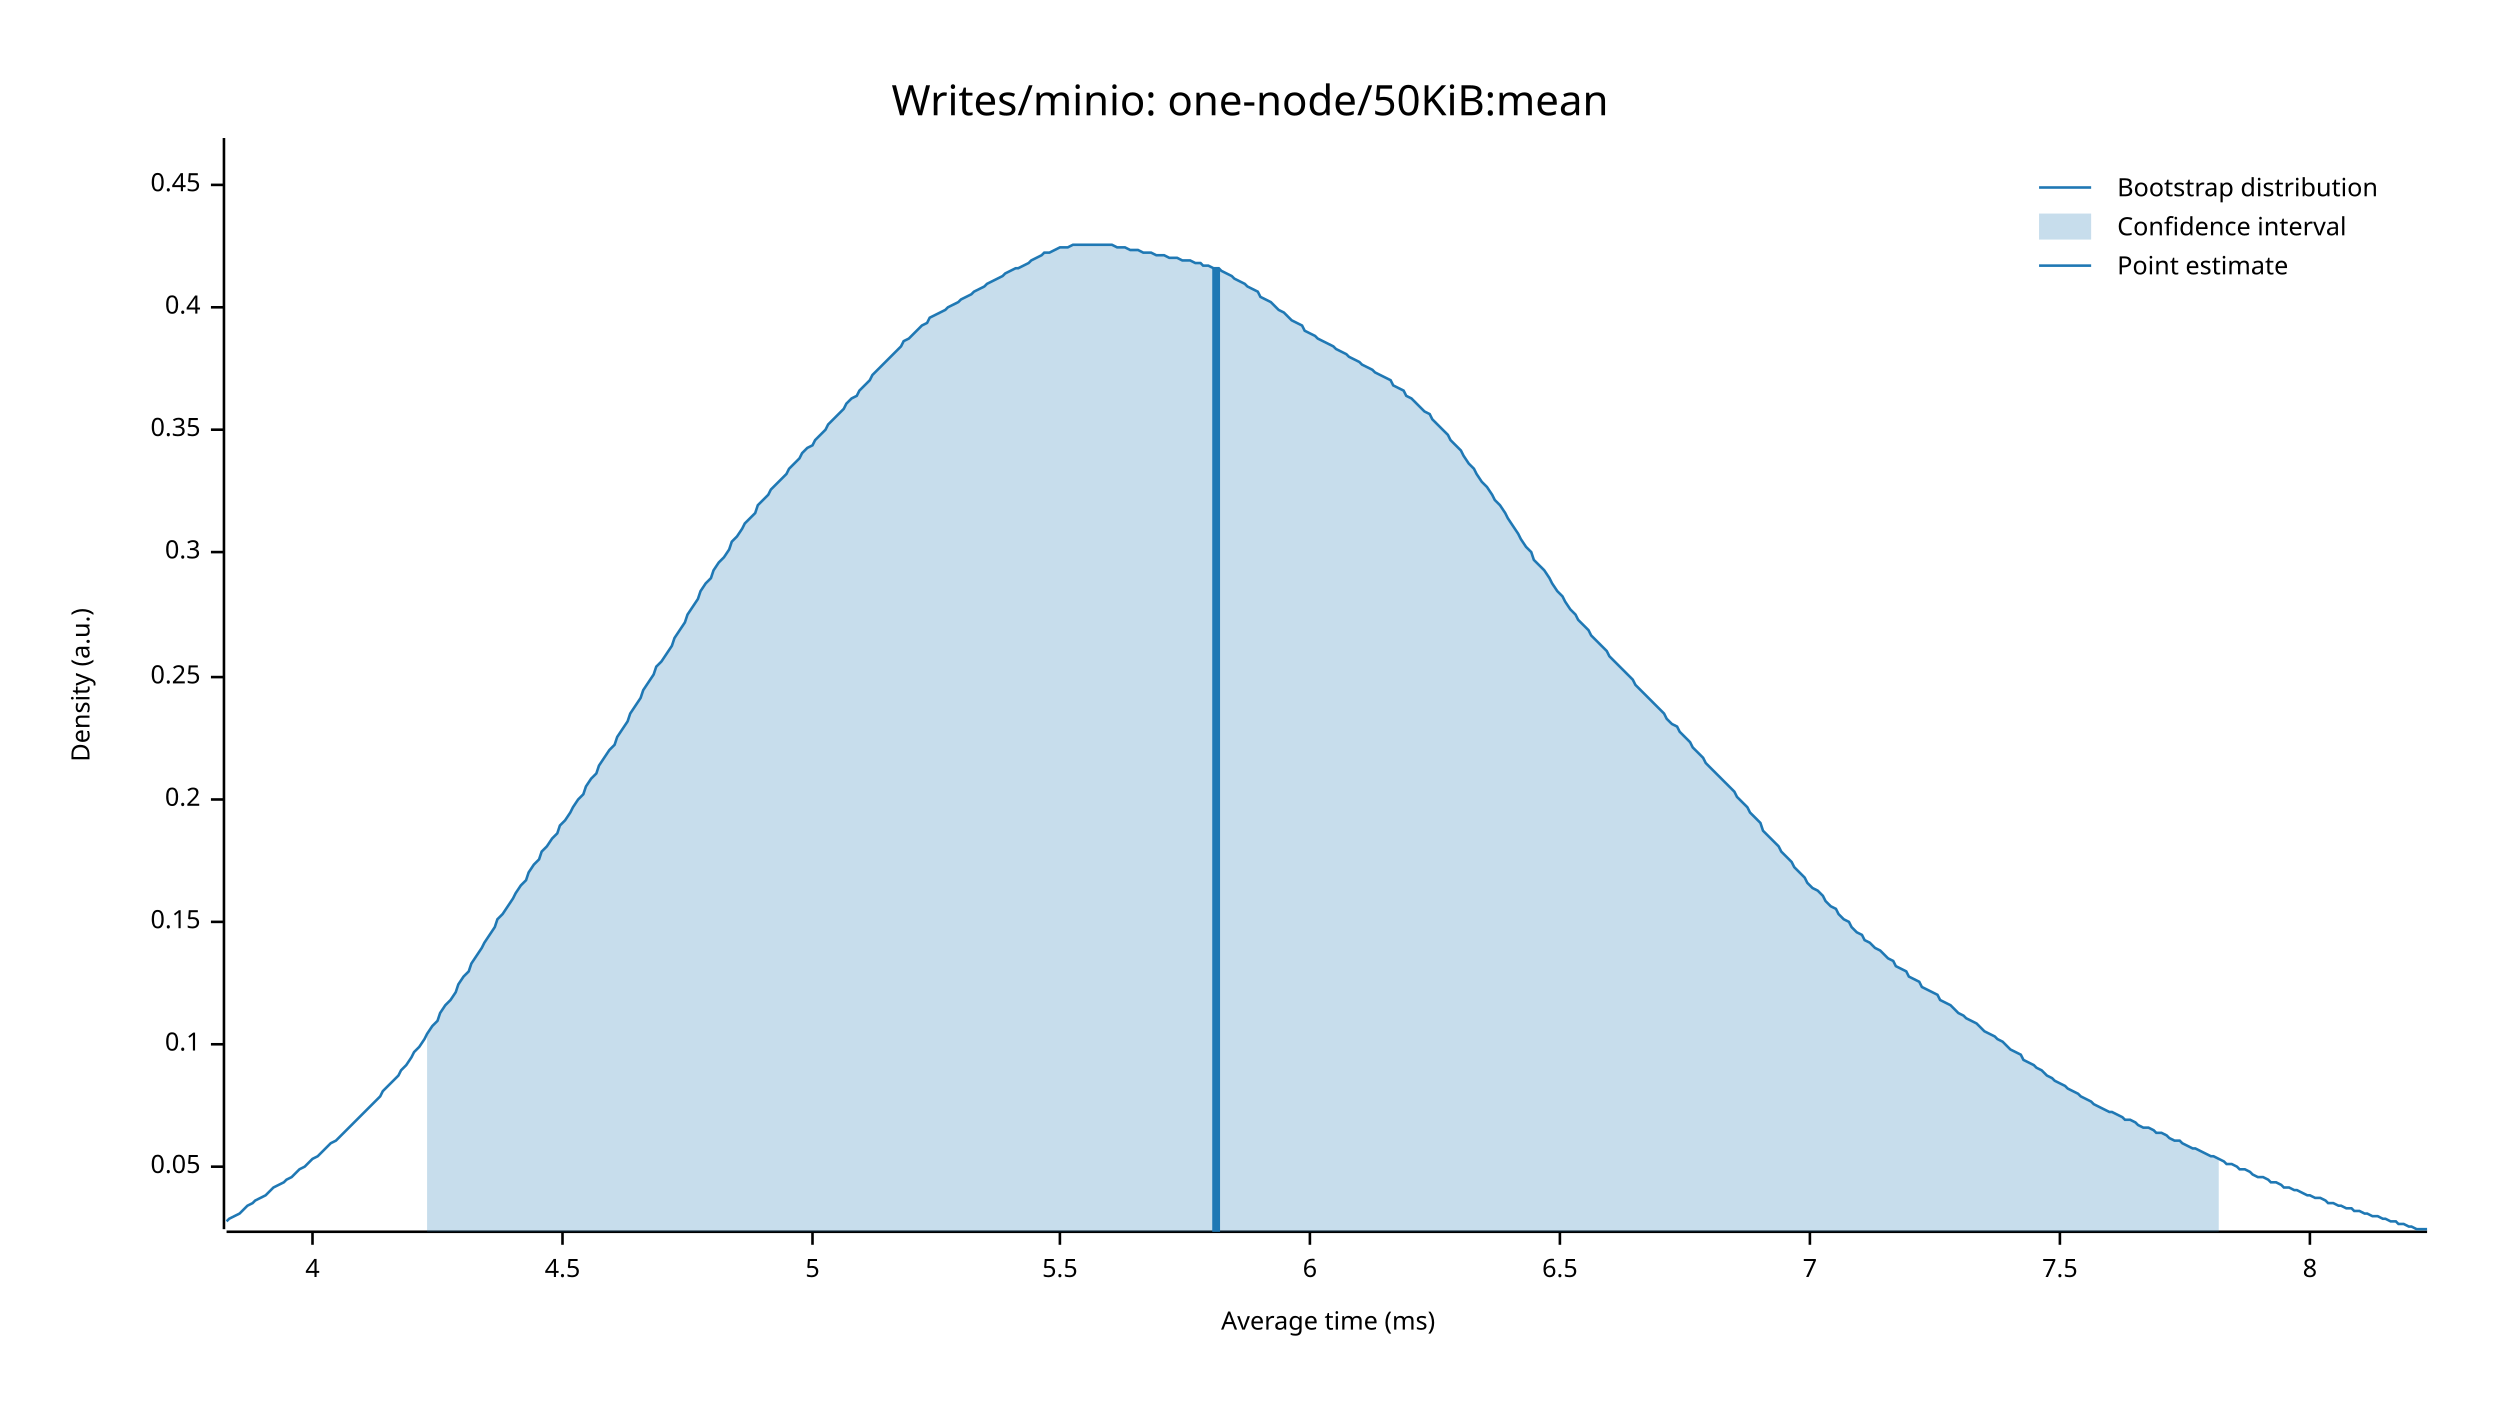
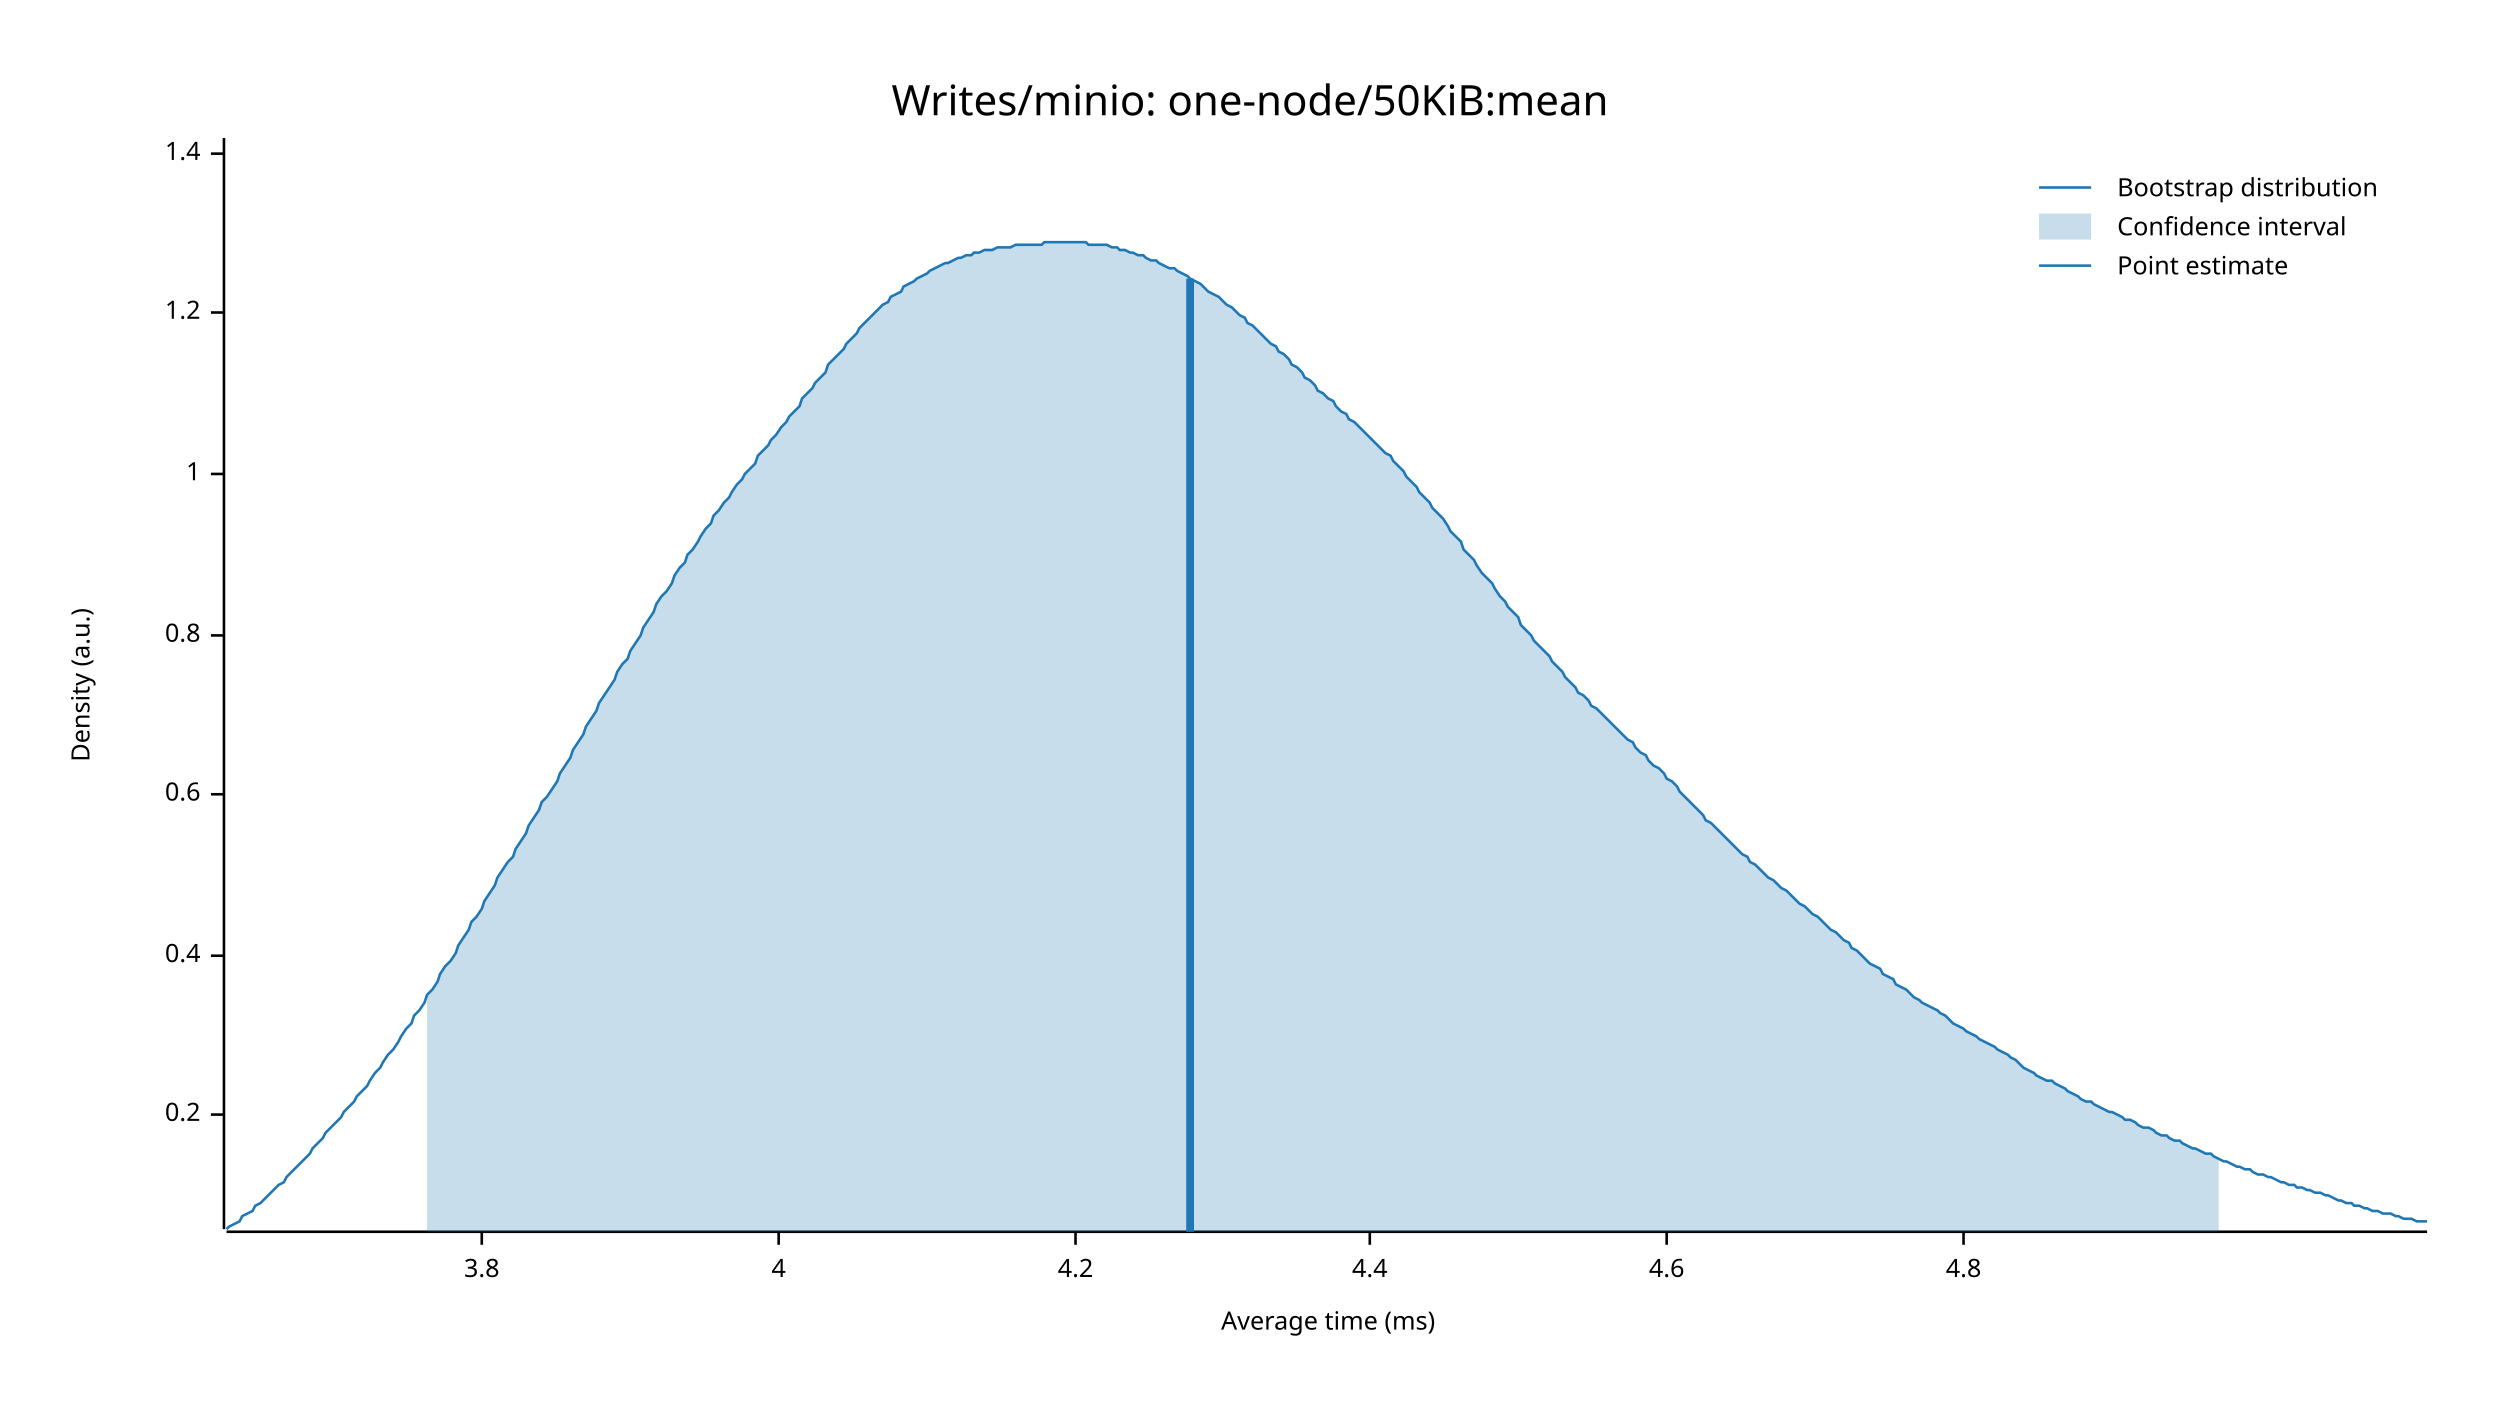
<svg xmlns="http://www.w3.org/2000/svg" width="960" height="540" viewBox="0 0 960 540">
  <text x="480" y="32" dy="0.76em" text-anchor="middle" font-family="sans-serif" font-size="16.129" opacity="1" fill="#000000">
Writes/minio: one-node/50KiB:mean
</text>
  <text x="27" y="263" dy="0.76em" text-anchor="middle" font-family="sans-serif" font-size="9.677" opacity="1" fill="#000000" transform="rotate(270, 27, 263)">
Density (a.u.)
</text>
  <text x="510" y="513" dy="-0.5ex" text-anchor="middle" font-family="sans-serif" font-size="9.677" opacity="1" fill="#000000">
Average time (ms)
</text>
  <polyline fill="none" opacity="1" stroke="#000000" stroke-width="1" points="86,53 86,472 " />
-   <text x="77" y="448" dy="0.5ex" text-anchor="end" font-family="sans-serif" font-size="9.677" opacity="1" fill="#000000">
- 0.05
- </text>
-   <polyline fill="none" opacity="1" stroke="#000000" stroke-width="1" points="81,448 86,448 " />
-   <text x="77" y="401" dy="0.5ex" text-anchor="end" font-family="sans-serif" font-size="9.677" opacity="1" fill="#000000">
- 0.1
- </text>
-   <polyline fill="none" opacity="1" stroke="#000000" stroke-width="1" points="81,401 86,401 " />
-   <text x="77" y="354" dy="0.5ex" text-anchor="end" font-family="sans-serif" font-size="9.677" opacity="1" fill="#000000">
- 0.15
- </text>
-   <polyline fill="none" opacity="1" stroke="#000000" stroke-width="1" points="81,354 86,354 " />
-   <text x="77" y="307" dy="0.5ex" text-anchor="end" font-family="sans-serif" font-size="9.677" opacity="1" fill="#000000">
+   <text x="77" y="428" dy="0.5ex" text-anchor="end" font-family="sans-serif" font-size="9.677" opacity="1" fill="#000000">
0.2
</text>
-   <polyline fill="none" opacity="1" stroke="#000000" stroke-width="1" points="81,307 86,307 " />
-   <text x="77" y="260" dy="0.5ex" text-anchor="end" font-family="sans-serif" font-size="9.677" opacity="1" fill="#000000">
- 0.25
- </text>
-   <polyline fill="none" opacity="1" stroke="#000000" stroke-width="1" points="81,260 86,260 " />
-   <text x="77" y="212" dy="0.5ex" text-anchor="end" font-family="sans-serif" font-size="9.677" opacity="1" fill="#000000">
- 0.3
- </text>
-   <polyline fill="none" opacity="1" stroke="#000000" stroke-width="1" points="81,212 86,212 " />
-   <text x="77" y="165" dy="0.5ex" text-anchor="end" font-family="sans-serif" font-size="9.677" opacity="1" fill="#000000">
- 0.35
- </text>
-   <polyline fill="none" opacity="1" stroke="#000000" stroke-width="1" points="81,165 86,165 " />
-   <text x="77" y="118" dy="0.5ex" text-anchor="end" font-family="sans-serif" font-size="9.677" opacity="1" fill="#000000">
+   <polyline fill="none" opacity="1" stroke="#000000" stroke-width="1" points="81,428 86,428 " />
+   <text x="77" y="367" dy="0.5ex" text-anchor="end" font-family="sans-serif" font-size="9.677" opacity="1" fill="#000000">
0.4
</text>
-   <polyline fill="none" opacity="1" stroke="#000000" stroke-width="1" points="81,118 86,118 " />
-   <text x="77" y="71" dy="0.5ex" text-anchor="end" font-family="sans-serif" font-size="9.677" opacity="1" fill="#000000">
- 0.45
+   <polyline fill="none" opacity="1" stroke="#000000" stroke-width="1" points="81,367 86,367 " />
+   <text x="77" y="305" dy="0.5ex" text-anchor="end" font-family="sans-serif" font-size="9.677" opacity="1" fill="#000000">
+ 0.6
</text>
-   <polyline fill="none" opacity="1" stroke="#000000" stroke-width="1" points="81,71 86,71 " />
+   <polyline fill="none" opacity="1" stroke="#000000" stroke-width="1" points="81,305 86,305 " />
+   <text x="77" y="244" dy="0.5ex" text-anchor="end" font-family="sans-serif" font-size="9.677" opacity="1" fill="#000000">
+ 0.8
+ </text>
+   <polyline fill="none" opacity="1" stroke="#000000" stroke-width="1" points="81,244 86,244 " />
+   <text x="77" y="182" dy="0.5ex" text-anchor="end" font-family="sans-serif" font-size="9.677" opacity="1" fill="#000000">
+ 1
+ </text>
+   <polyline fill="none" opacity="1" stroke="#000000" stroke-width="1" points="81,182 86,182 " />
+   <text x="77" y="120" dy="0.5ex" text-anchor="end" font-family="sans-serif" font-size="9.677" opacity="1" fill="#000000">
+ 1.2
+ </text>
+   <polyline fill="none" opacity="1" stroke="#000000" stroke-width="1" points="81,120 86,120 " />
+   <text x="77" y="59" dy="0.5ex" text-anchor="end" font-family="sans-serif" font-size="9.677" opacity="1" fill="#000000">
+ 1.4
+ </text>
+   <polyline fill="none" opacity="1" stroke="#000000" stroke-width="1" points="81,59 86,59 " />
  <polyline fill="none" opacity="1" stroke="#000000" stroke-width="1" points="87,473 932,473 " />
-   <text x="120" y="483" dy="0.76em" text-anchor="middle" font-family="sans-serif" font-size="9.677" opacity="1" fill="#000000">
+   <text x="185" y="483" dy="0.76em" text-anchor="middle" font-family="sans-serif" font-size="9.677" opacity="1" fill="#000000">
+ 3.8
+ </text>
+   <polyline fill="none" opacity="1" stroke="#000000" stroke-width="1" points="185,473 185,478 " />
+   <text x="299" y="483" dy="0.76em" text-anchor="middle" font-family="sans-serif" font-size="9.677" opacity="1" fill="#000000">
4
</text>
-   <polyline fill="none" opacity="1" stroke="#000000" stroke-width="1" points="120,473 120,478 " />
-   <text x="216" y="483" dy="0.76em" text-anchor="middle" font-family="sans-serif" font-size="9.677" opacity="1" fill="#000000">
- 4.5
+   <polyline fill="none" opacity="1" stroke="#000000" stroke-width="1" points="299,473 299,478 " />
+   <text x="413" y="483" dy="0.76em" text-anchor="middle" font-family="sans-serif" font-size="9.677" opacity="1" fill="#000000">
+ 4.2
</text>
-   <polyline fill="none" opacity="1" stroke="#000000" stroke-width="1" points="216,473 216,478 " />
-   <text x="312" y="483" dy="0.76em" text-anchor="middle" font-family="sans-serif" font-size="9.677" opacity="1" fill="#000000">
- 5
+   <polyline fill="none" opacity="1" stroke="#000000" stroke-width="1" points="413,473 413,478 " />
+   <text x="526" y="483" dy="0.76em" text-anchor="middle" font-family="sans-serif" font-size="9.677" opacity="1" fill="#000000">
+ 4.4
</text>
-   <polyline fill="none" opacity="1" stroke="#000000" stroke-width="1" points="312,473 312,478 " />
-   <text x="407" y="483" dy="0.76em" text-anchor="middle" font-family="sans-serif" font-size="9.677" opacity="1" fill="#000000">
- 5.5
+   <polyline fill="none" opacity="1" stroke="#000000" stroke-width="1" points="526,473 526,478 " />
+   <text x="640" y="483" dy="0.76em" text-anchor="middle" font-family="sans-serif" font-size="9.677" opacity="1" fill="#000000">
+ 4.6
</text>
-   <polyline fill="none" opacity="1" stroke="#000000" stroke-width="1" points="407,473 407,478 " />
-   <text x="503" y="483" dy="0.76em" text-anchor="middle" font-family="sans-serif" font-size="9.677" opacity="1" fill="#000000">
- 6
+   <polyline fill="none" opacity="1" stroke="#000000" stroke-width="1" points="640,473 640,478 " />
+   <text x="754" y="483" dy="0.76em" text-anchor="middle" font-family="sans-serif" font-size="9.677" opacity="1" fill="#000000">
+ 4.8
</text>
-   <polyline fill="none" opacity="1" stroke="#000000" stroke-width="1" points="503,473 503,478 " />
-   <text x="599" y="483" dy="0.76em" text-anchor="middle" font-family="sans-serif" font-size="9.677" opacity="1" fill="#000000">
- 6.5
- </text>
-   <polyline fill="none" opacity="1" stroke="#000000" stroke-width="1" points="599,473 599,478 " />
-   <text x="695" y="483" dy="0.76em" text-anchor="middle" font-family="sans-serif" font-size="9.677" opacity="1" fill="#000000">
- 7
- </text>
-   <polyline fill="none" opacity="1" stroke="#000000" stroke-width="1" points="695,473 695,478 " />
-   <text x="791" y="483" dy="0.76em" text-anchor="middle" font-family="sans-serif" font-size="9.677" opacity="1" fill="#000000">
- 7.5
- </text>
-   <polyline fill="none" opacity="1" stroke="#000000" stroke-width="1" points="791,473 791,478 " />
-   <text x="887" y="483" dy="0.76em" text-anchor="middle" font-family="sans-serif" font-size="9.677" opacity="1" fill="#000000">
- 8
- </text>
-   <polyline fill="none" opacity="1" stroke="#000000" stroke-width="1" points="887,473 887,478 " />
-   <polyline fill="none" opacity="1" stroke="#1F78B4" stroke-width="1" points="87,469 88,468 90,467 92,466 93,465 95,463 97,462 98,461 100,460 102,459 103,458 105,456 107,455 109,454 110,453 112,452 114,450 115,449 117,448 119,446 120,445 122,444 124,442 125,441 127,439 129,438 131,436 132,435 134,433 136,431 137,430 139,428 141,426 142,425 144,423 146,421 147,419 149,417 151,415 153,413 154,411 156,409 158,406 159,404 161,402 163,399 164,397 166,394 168,392 169,389 171,386 173,384 175,381 176,378 178,375 180,373 181,370 183,367 185,364 186,362 188,359 190,356 191,353 193,351 195,348 197,345 198,343 200,340 202,338 203,335 205,332 207,330 208,327 210,325 212,322 214,320 215,317 217,315 219,312 220,310 222,307 224,305 225,302 227,299 229,297 230,294 232,291 234,288 236,286 237,283 239,280 241,277 242,274 244,271 246,268 247,265 249,262 251,259 252,256 254,254 256,251 258,248 259,245 261,242 263,239 264,236 266,233 268,230 269,227 271,224 273,222 274,219 276,216 278,214 280,211 281,208 283,206 285,203 286,201 288,199 290,197 291,194 293,192 295,190 296,188 298,186 300,184 302,182 303,180 305,178 307,176 308,174 310,172 312,171 313,169 315,167 317,165 318,163 320,161 322,159 324,157 325,155 327,153 329,152 330,150 332,148 334,146 335,144 337,142 339,140 341,138 342,137 344,135 346,133 347,131 349,130 351,128 352,127 354,125 356,124 357,122 359,121 361,120 363,119 364,118 366,117 368,116 369,115 371,114 373,113 374,112 376,111 378,110 379,109 381,108 383,107 385,106 386,105 388,104 390,103 391,103 393,102 395,101 396,100 398,99 400,98 401,97 403,97 405,96 407,95 408,95 410,95 412,94 413,94 415,94 417,94 418,94 420,94 422,94 423,94 425,94 427,94 429,95 430,95 432,95 434,96 435,96 437,96 439,97 440,97 442,97 444,98 445,98 447,98 449,99 451,99 452,99 454,100 456,100 457,100 459,101 461,101 462,102 464,102 466,103 468,103 469,104 471,105 473,106 474,107 476,108 478,109 479,110 481,111 483,112 484,114 486,115 488,116 490,118 491,119 493,120 495,122 496,123 498,124 500,125 501,127 503,128 505,129 506,130 508,131 510,132 512,133 513,134 515,135 517,136 518,137 520,138 522,139 523,140 525,141 527,142 528,143 530,144 532,145 534,146 535,148 537,149 539,150 540,152 542,153 544,155 545,156 547,158 549,159 550,161 552,163 554,165 556,167 557,169 559,171 561,173 562,175 564,178 566,180 567,182 569,185 571,187 573,190 574,192 576,194 578,197 579,199 581,202 583,205 584,207 586,210 588,212 589,215 591,217 593,219 595,222 596,224 598,227 600,229 601,231 603,234 605,236 606,238 608,240 610,242 611,244 613,246 615,248 617,250 618,252 620,254 622,256 623,257 625,259 627,261 628,263 630,265 632,267 633,268 635,270 637,272 639,274 640,276 642,278 644,279 645,281 647,283 649,285 650,287 652,289 654,291 655,293 657,295 659,297 661,299 662,300 664,302 666,304 667,306 669,308 671,310 672,312 674,314 676,316 677,319 679,321 681,323 683,325 684,327 686,329 688,331 689,333 691,335 693,337 694,339 696,341 698,342 700,344 701,346 703,348 705,349 706,351 708,353 710,354 711,356 713,358 715,359 716,361 718,362 720,364 722,365 723,366 725,368 727,369 728,371 730,372 732,373 733,375 735,376 737,377 738,379 740,380 742,381 744,382 745,384 747,385 749,386 750,387 752,389 754,390 755,391 757,392 759,393 760,394 762,396 764,397 766,398 767,399 769,400 771,402 772,403 774,404 776,405 777,407 779,408 781,409 782,410 784,411 786,413 788,414 789,415 791,416 793,417 794,418 796,419 798,420 799,421 801,422 803,423 804,424 806,425 808,426 810,427 811,427 813,428 815,429 816,430 818,430 820,431 821,432 823,433 825,433 827,434 828,435 830,435 832,436 833,437 835,438 837,438 838,439 840,440 842,441 843,441 845,442 847,443 849,444 850,444 852,445 854,446 855,447 857,447 859,448 860,449 862,449 864,450 865,451 867,452 869,452 871,453 872,454 874,454 876,455 877,456 879,456 881,457 882,457 884,458 886,459 887,459 889,460 891,460 893,461 894,462 896,462 898,463 899,463 901,464 903,464 904,465 906,465 908,466 909,466 911,467 913,467 915,468 916,468 918,469 920,469 921,470 923,470 925,471 926,471 928,472 930,472 932,472 " />
-   <polygon opacity="0.25" fill="#1F78B4" points="164,397 166,394 168,392 169,389 171,386 173,384 175,381 176,378 178,375 180,373 181,370 183,367 185,364 186,362 188,359 190,356 191,353 193,351 195,348 197,345 198,343 200,340 202,338 203,335 205,332 207,330 208,327 210,325 212,322 214,320 215,317 217,315 219,312 220,310 222,307 224,305 225,302 227,299 229,297 230,294 232,291 234,288 236,286 237,283 239,280 241,277 242,274 244,271 246,268 247,265 249,262 251,259 252,256 254,254 256,251 258,248 259,245 261,242 263,239 264,236 266,233 268,230 269,227 271,224 273,222 274,219 276,216 278,214 280,211 281,208 283,206 285,203 286,201 288,199 290,197 291,194 293,192 295,190 296,188 298,186 300,184 302,182 303,180 305,178 307,176 308,174 310,172 312,171 313,169 315,167 317,165 318,163 320,161 322,159 324,157 325,155 327,153 329,152 330,150 332,148 334,146 335,144 337,142 339,140 341,138 342,137 344,135 346,133 347,131 349,130 351,128 352,127 354,125 356,124 357,122 359,121 361,120 363,119 364,118 366,117 368,116 369,115 371,114 373,113 374,112 376,111 378,110 379,109 381,108 383,107 385,106 386,105 388,104 390,103 391,103 393,102 395,101 396,100 398,99 400,98 401,97 403,97 405,96 407,95 408,95 410,95 412,94 413,94 415,94 417,94 418,94 420,94 422,94 423,94 425,94 427,94 429,95 430,95 432,95 434,96 435,96 437,96 439,97 440,97 442,97 444,98 445,98 447,98 449,99 451,99 452,99 454,100 456,100 457,100 459,101 461,101 462,102 464,102 466,103 468,103 469,104 471,105 473,106 474,107 476,108 478,109 479,110 481,111 483,112 484,114 486,115 488,116 490,118 491,119 493,120 495,122 496,123 498,124 500,125 501,127 503,128 505,129 506,130 508,131 510,132 512,133 513,134 515,135 517,136 518,137 520,138 522,139 523,140 525,141 527,142 528,143 530,144 532,145 534,146 535,148 537,149 539,150 540,152 542,153 544,155 545,156 547,158 549,159 550,161 552,163 554,165 556,167 557,169 559,171 561,173 562,175 564,178 566,180 567,182 569,185 571,187 573,190 574,192 576,194 578,197 579,199 581,202 583,205 584,207 586,210 588,212 589,215 591,217 593,219 595,222 596,224 598,227 600,229 601,231 603,234 605,236 606,238 608,240 610,242 611,244 613,246 615,248 617,250 618,252 620,254 622,256 623,257 625,259 627,261 628,263 630,265 632,267 633,268 635,270 637,272 639,274 640,276 642,278 644,279 645,281 647,283 649,285 650,287 652,289 654,291 655,293 657,295 659,297 661,299 662,300 664,302 666,304 667,306 669,308 671,310 672,312 674,314 676,316 677,319 679,321 681,323 683,325 684,327 686,329 688,331 689,333 691,335 693,337 694,339 696,341 698,342 700,344 701,346 703,348 705,349 706,351 708,353 710,354 711,356 713,358 715,359 716,361 718,362 720,364 722,365 723,366 725,368 727,369 728,371 730,372 732,373 733,375 735,376 737,377 738,379 740,380 742,381 744,382 745,384 747,385 749,386 750,387 752,389 754,390 755,391 757,392 759,393 760,394 762,396 764,397 766,398 767,399 769,400 771,402 772,403 774,404 776,405 777,407 779,408 781,409 782,410 784,411 786,413 788,414 789,415 791,416 793,417 794,418 796,419 798,420 799,421 801,422 803,423 804,424 806,425 808,426 810,427 811,427 813,428 815,429 816,430 818,430 820,431 821,432 823,433 825,433 827,434 828,435 830,435 832,436 833,437 835,438 837,438 838,439 840,440 842,441 843,441 845,442 847,443 849,444 850,444 852,445 852,473 164,473 " />
-   <polyline fill="none" opacity="1" stroke="#1F78B4" stroke-width="3" points="467,473 467,103 " />
+   <polyline fill="none" opacity="1" stroke="#000000" stroke-width="1" points="754,473 754,478 " />
+   <polyline fill="none" opacity="1" stroke="#1F78B4" stroke-width="1" points="87,472 88,471 90,470 92,469 93,467 95,466 97,465 98,463 100,462 102,460 103,459 105,457 107,455 109,454 110,452 112,450 114,448 115,447 117,445 119,443 120,441 122,439 124,437 125,435 127,433 129,431 131,429 132,427 134,425 136,423 137,421 139,419 141,417 142,415 144,412 146,410 147,408 149,405 151,403 153,400 154,398 156,395 158,393 159,390 161,388 163,385 164,382 166,380 168,377 169,374 171,371 173,369 175,366 176,363 178,360 180,357 181,354 183,352 185,349 186,346 188,343 190,340 191,337 193,334 195,331 197,329 198,326 200,323 202,320 203,317 205,314 207,311 208,308 210,306 212,303 214,300 215,297 217,294 219,291 220,288 222,285 224,282 225,279 227,276 229,273 230,270 232,267 234,264 236,261 237,258 239,255 241,253 242,250 244,247 246,244 247,241 249,238 251,235 252,232 254,229 256,227 258,224 259,221 261,218 263,216 264,213 266,211 268,208 269,206 271,203 273,201 274,198 276,196 278,193 280,191 281,189 283,186 285,184 286,182 288,180 290,178 291,175 293,173 295,171 296,169 298,167 300,164 302,162 303,160 305,158 307,156 308,153 310,151 312,149 313,147 315,145 317,143 318,140 320,138 322,136 324,134 325,132 327,130 329,128 330,126 332,124 334,122 335,121 337,119 339,117 341,116 342,114 344,113 346,112 347,110 349,109 351,108 352,107 354,106 356,105 357,104 359,103 361,102 363,101 364,101 366,100 368,99 369,99 371,98 373,98 374,97 376,97 378,96 379,96 381,96 383,95 385,95 386,95 388,95 390,94 391,94 393,94 395,94 396,94 398,94 400,94 401,93 403,93 405,93 407,93 408,93 410,93 412,93 413,93 415,93 417,93 418,94 420,94 422,94 423,94 425,94 427,95 429,95 430,96 432,96 434,97 435,97 437,98 439,98 440,99 442,100 444,100 445,101 447,102 449,103 451,103 452,104 454,105 456,106 457,107 459,108 461,109 462,110 464,112 466,113 468,114 469,115 471,117 473,118 474,119 476,121 478,122 479,124 481,125 483,127 484,128 486,130 488,132 490,133 491,135 493,136 495,138 496,140 498,141 500,143 501,145 503,146 505,148 506,150 508,151 510,153 512,154 513,156 515,158 517,159 518,161 520,162 522,164 523,165 525,167 527,169 528,170 530,172 532,174 534,175 535,177 537,179 539,181 540,183 542,185 544,187 545,189 547,191 549,193 550,195 552,197 554,199 556,202 557,204 559,206 561,208 562,211 564,213 566,215 567,217 569,220 571,222 573,224 574,226 576,229 578,231 579,233 581,235 583,237 584,240 586,242 588,244 589,246 591,248 593,250 595,252 596,254 598,256 600,258 601,260 603,262 605,264 606,266 608,267 610,269 611,271 613,272 615,274 617,276 618,277 620,279 622,281 623,282 625,284 627,285 628,287 630,289 632,290 633,292 635,294 637,295 639,297 640,299 642,300 644,302 645,304 647,306 649,308 650,309 652,311 654,313 655,315 657,316 659,318 661,320 662,321 664,323 666,325 667,326 669,328 671,329 672,331 674,332 676,334 677,335 679,337 681,338 683,340 684,341 686,342 688,344 689,345 691,347 693,348 694,349 696,351 698,352 700,354 701,355 703,357 705,358 706,359 708,361 710,362 711,364 713,365 715,367 716,368 718,370 720,371 722,372 723,374 725,375 727,376 728,378 730,379 732,380 733,381 735,383 737,384 738,385 740,386 742,387 744,388 745,389 747,390 749,392 750,393 752,394 754,395 755,396 757,397 759,398 760,399 762,400 764,401 766,402 767,403 769,404 771,405 772,406 774,407 776,409 777,410 779,411 781,412 782,413 784,414 786,415 788,415 789,416 791,417 793,418 794,419 796,420 798,421 799,422 801,423 803,423 804,424 806,425 808,426 810,427 811,427 813,428 815,429 816,430 818,430 820,431 821,432 823,433 825,433 827,434 828,435 830,436 832,436 833,437 835,438 837,438 838,439 840,440 842,441 843,441 845,442 847,443 849,443 850,444 852,445 854,446 855,446 857,447 859,448 860,448 862,449 864,449 865,450 867,451 869,451 871,452 872,452 874,453 876,454 877,454 879,455 881,455 882,456 884,456 886,457 887,457 889,458 891,458 893,459 894,459 896,460 898,461 899,461 901,462 903,462 904,463 906,463 908,464 909,464 911,465 913,465 915,466 916,466 918,466 920,467 921,467 923,468 925,468 926,468 928,469 930,469 932,469 " />
+   <polygon opacity="0.25" fill="#1F78B4" points="164,382 166,380 168,377 169,374 171,371 173,369 175,366 176,363 178,360 180,357 181,354 183,352 185,349 186,346 188,343 190,340 191,337 193,334 195,331 197,329 198,326 200,323 202,320 203,317 205,314 207,311 208,308 210,306 212,303 214,300 215,297 217,294 219,291 220,288 222,285 224,282 225,279 227,276 229,273 230,270 232,267 234,264 236,261 237,258 239,255 241,253 242,250 244,247 246,244 247,241 249,238 251,235 252,232 254,229 256,227 258,224 259,221 261,218 263,216 264,213 266,211 268,208 269,206 271,203 273,201 274,198 276,196 278,193 280,191 281,189 283,186 285,184 286,182 288,180 290,178 291,175 293,173 295,171 296,169 298,167 300,164 302,162 303,160 305,158 307,156 308,153 310,151 312,149 313,147 315,145 317,143 318,140 320,138 322,136 324,134 325,132 327,130 329,128 330,126 332,124 334,122 335,121 337,119 339,117 341,116 342,114 344,113 346,112 347,110 349,109 351,108 352,107 354,106 356,105 357,104 359,103 361,102 363,101 364,101 366,100 368,99 369,99 371,98 373,98 374,97 376,97 378,96 379,96 381,96 383,95 385,95 386,95 388,95 390,94 391,94 393,94 395,94 396,94 398,94 400,94 401,93 403,93 405,93 407,93 408,93 410,93 412,93 413,93 415,93 417,93 418,94 420,94 422,94 423,94 425,94 427,95 429,95 430,96 432,96 434,97 435,97 437,98 439,98 440,99 442,100 444,100 445,101 447,102 449,103 451,103 452,104 454,105 456,106 457,107 459,108 461,109 462,110 464,112 466,113 468,114 469,115 471,117 473,118 474,119 476,121 478,122 479,124 481,125 483,127 484,128 486,130 488,132 490,133 491,135 493,136 495,138 496,140 498,141 500,143 501,145 503,146 505,148 506,150 508,151 510,153 512,154 513,156 515,158 517,159 518,161 520,162 522,164 523,165 525,167 527,169 528,170 530,172 532,174 534,175 535,177 537,179 539,181 540,183 542,185 544,187 545,189 547,191 549,193 550,195 552,197 554,199 556,202 557,204 559,206 561,208 562,211 564,213 566,215 567,217 569,220 571,222 573,224 574,226 576,229 578,231 579,233 581,235 583,237 584,240 586,242 588,244 589,246 591,248 593,250 595,252 596,254 598,256 600,258 601,260 603,262 605,264 606,266 608,267 610,269 611,271 613,272 615,274 617,276 618,277 620,279 622,281 623,282 625,284 627,285 628,287 630,289 632,290 633,292 635,294 637,295 639,297 640,299 642,300 644,302 645,304 647,306 649,308 650,309 652,311 654,313 655,315 657,316 659,318 661,320 662,321 664,323 666,325 667,326 669,328 671,329 672,331 674,332 676,334 677,335 679,337 681,338 683,340 684,341 686,342 688,344 689,345 691,347 693,348 694,349 696,351 698,352 700,354 701,355 703,357 705,358 706,359 708,361 710,362 711,364 713,365 715,367 716,368 718,370 720,371 722,372 723,374 725,375 727,376 728,378 730,379 732,380 733,381 735,383 737,384 738,385 740,386 742,387 744,388 745,389 747,390 749,392 750,393 752,394 754,395 755,396 757,397 759,398 760,399 762,400 764,401 766,402 767,403 769,404 771,405 772,406 774,407 776,409 777,410 779,411 781,412 782,413 784,414 786,415 788,415 789,416 791,417 793,418 794,419 796,420 798,421 799,422 801,423 803,423 804,424 806,425 808,426 810,427 811,427 813,428 815,429 816,430 818,430 820,431 821,432 823,433 825,433 827,434 828,435 830,436 832,436 833,437 835,438 837,438 838,439 840,440 842,441 843,441 845,442 847,443 849,443 850,444 852,445 852,473 164,473 " />
+   <polyline fill="none" opacity="1" stroke="#1F78B4" stroke-width="3" points="457,473 457,107 " />
  <text x="813" y="68" dy="0.76em" text-anchor="start" font-family="sans-serif" font-size="9.677" opacity="1" fill="#000000">
Bootstrap distribution
</text>
  <text x="813" y="83" dy="0.76em" text-anchor="start" font-family="sans-serif" font-size="9.677" opacity="1" fill="#000000">
Confidence interval
</text>
  <text x="813" y="98" dy="0.76em" text-anchor="start" font-family="sans-serif" font-size="9.677" opacity="1" fill="#000000">
Point estimate
</text>
  <polyline fill="none" opacity="1" stroke="#1F78B4" stroke-width="1" points="783,72 803,72 " />
  <rect x="783" y="82" width="20" height="10" opacity="0.25" fill="#1F78B4" stroke="none" />
  <polyline fill="none" opacity="1" stroke="#1F78B4" stroke-width="1" points="783,102 803,102 " />
</svg>
